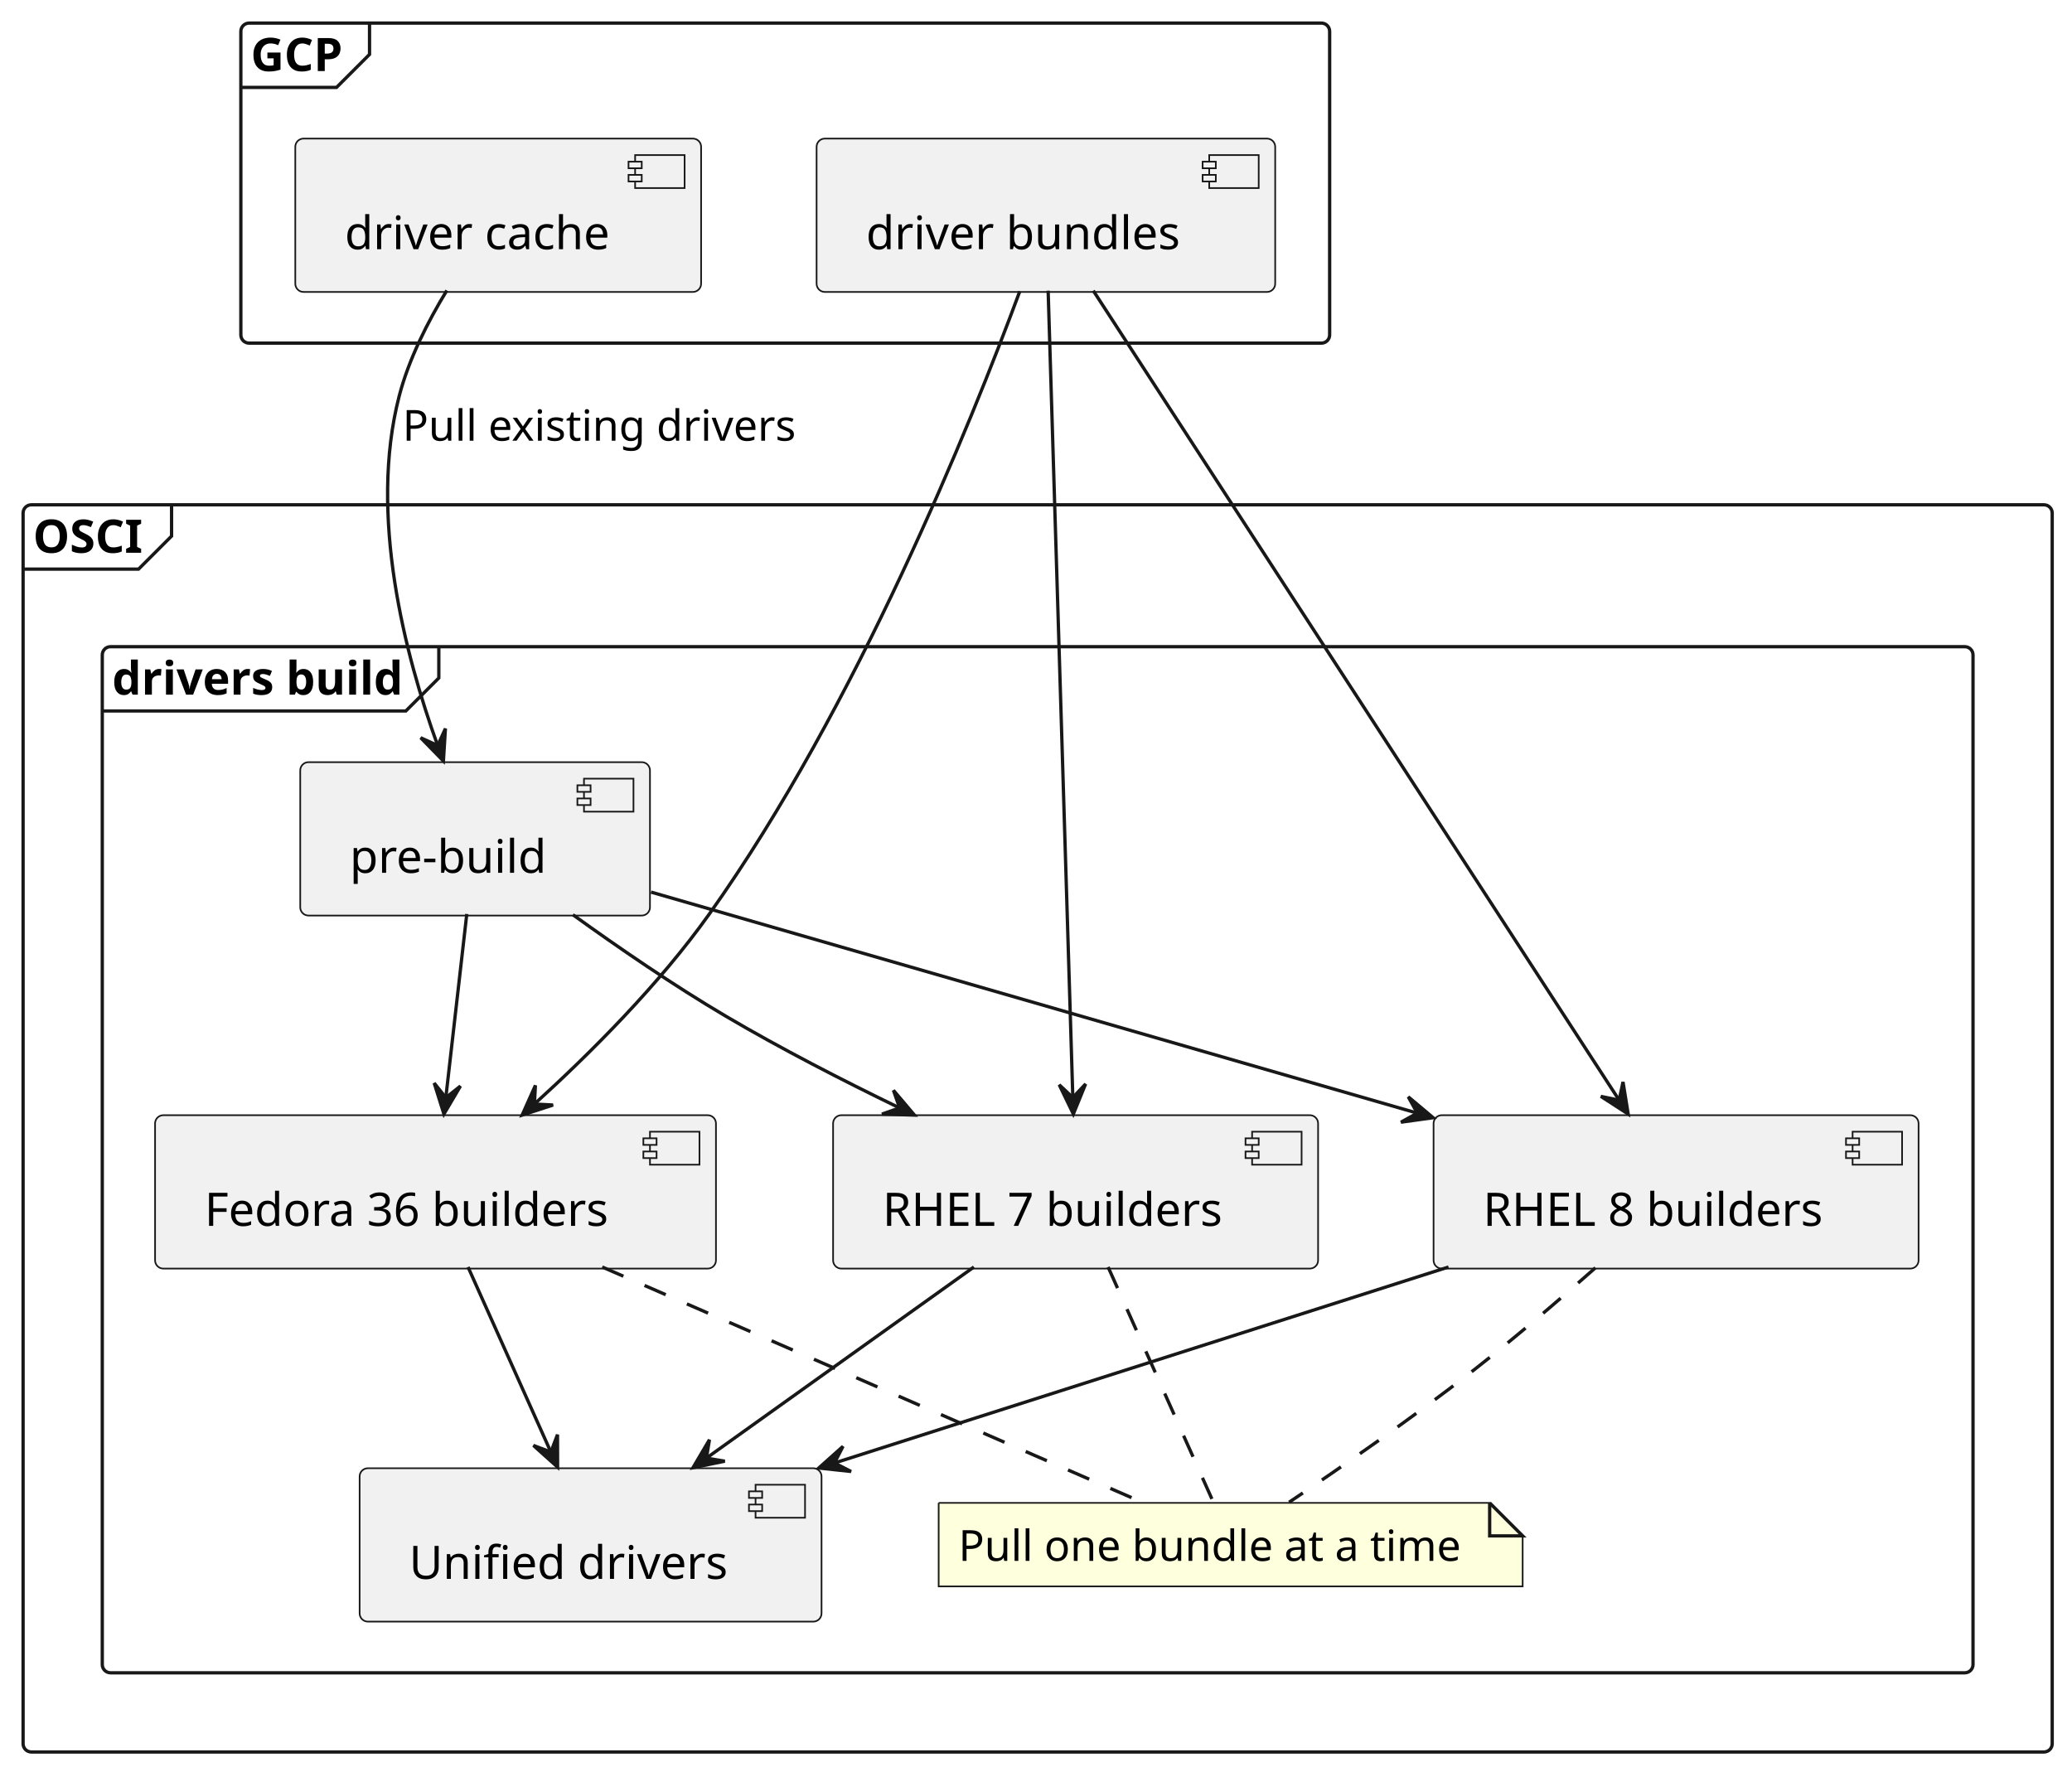
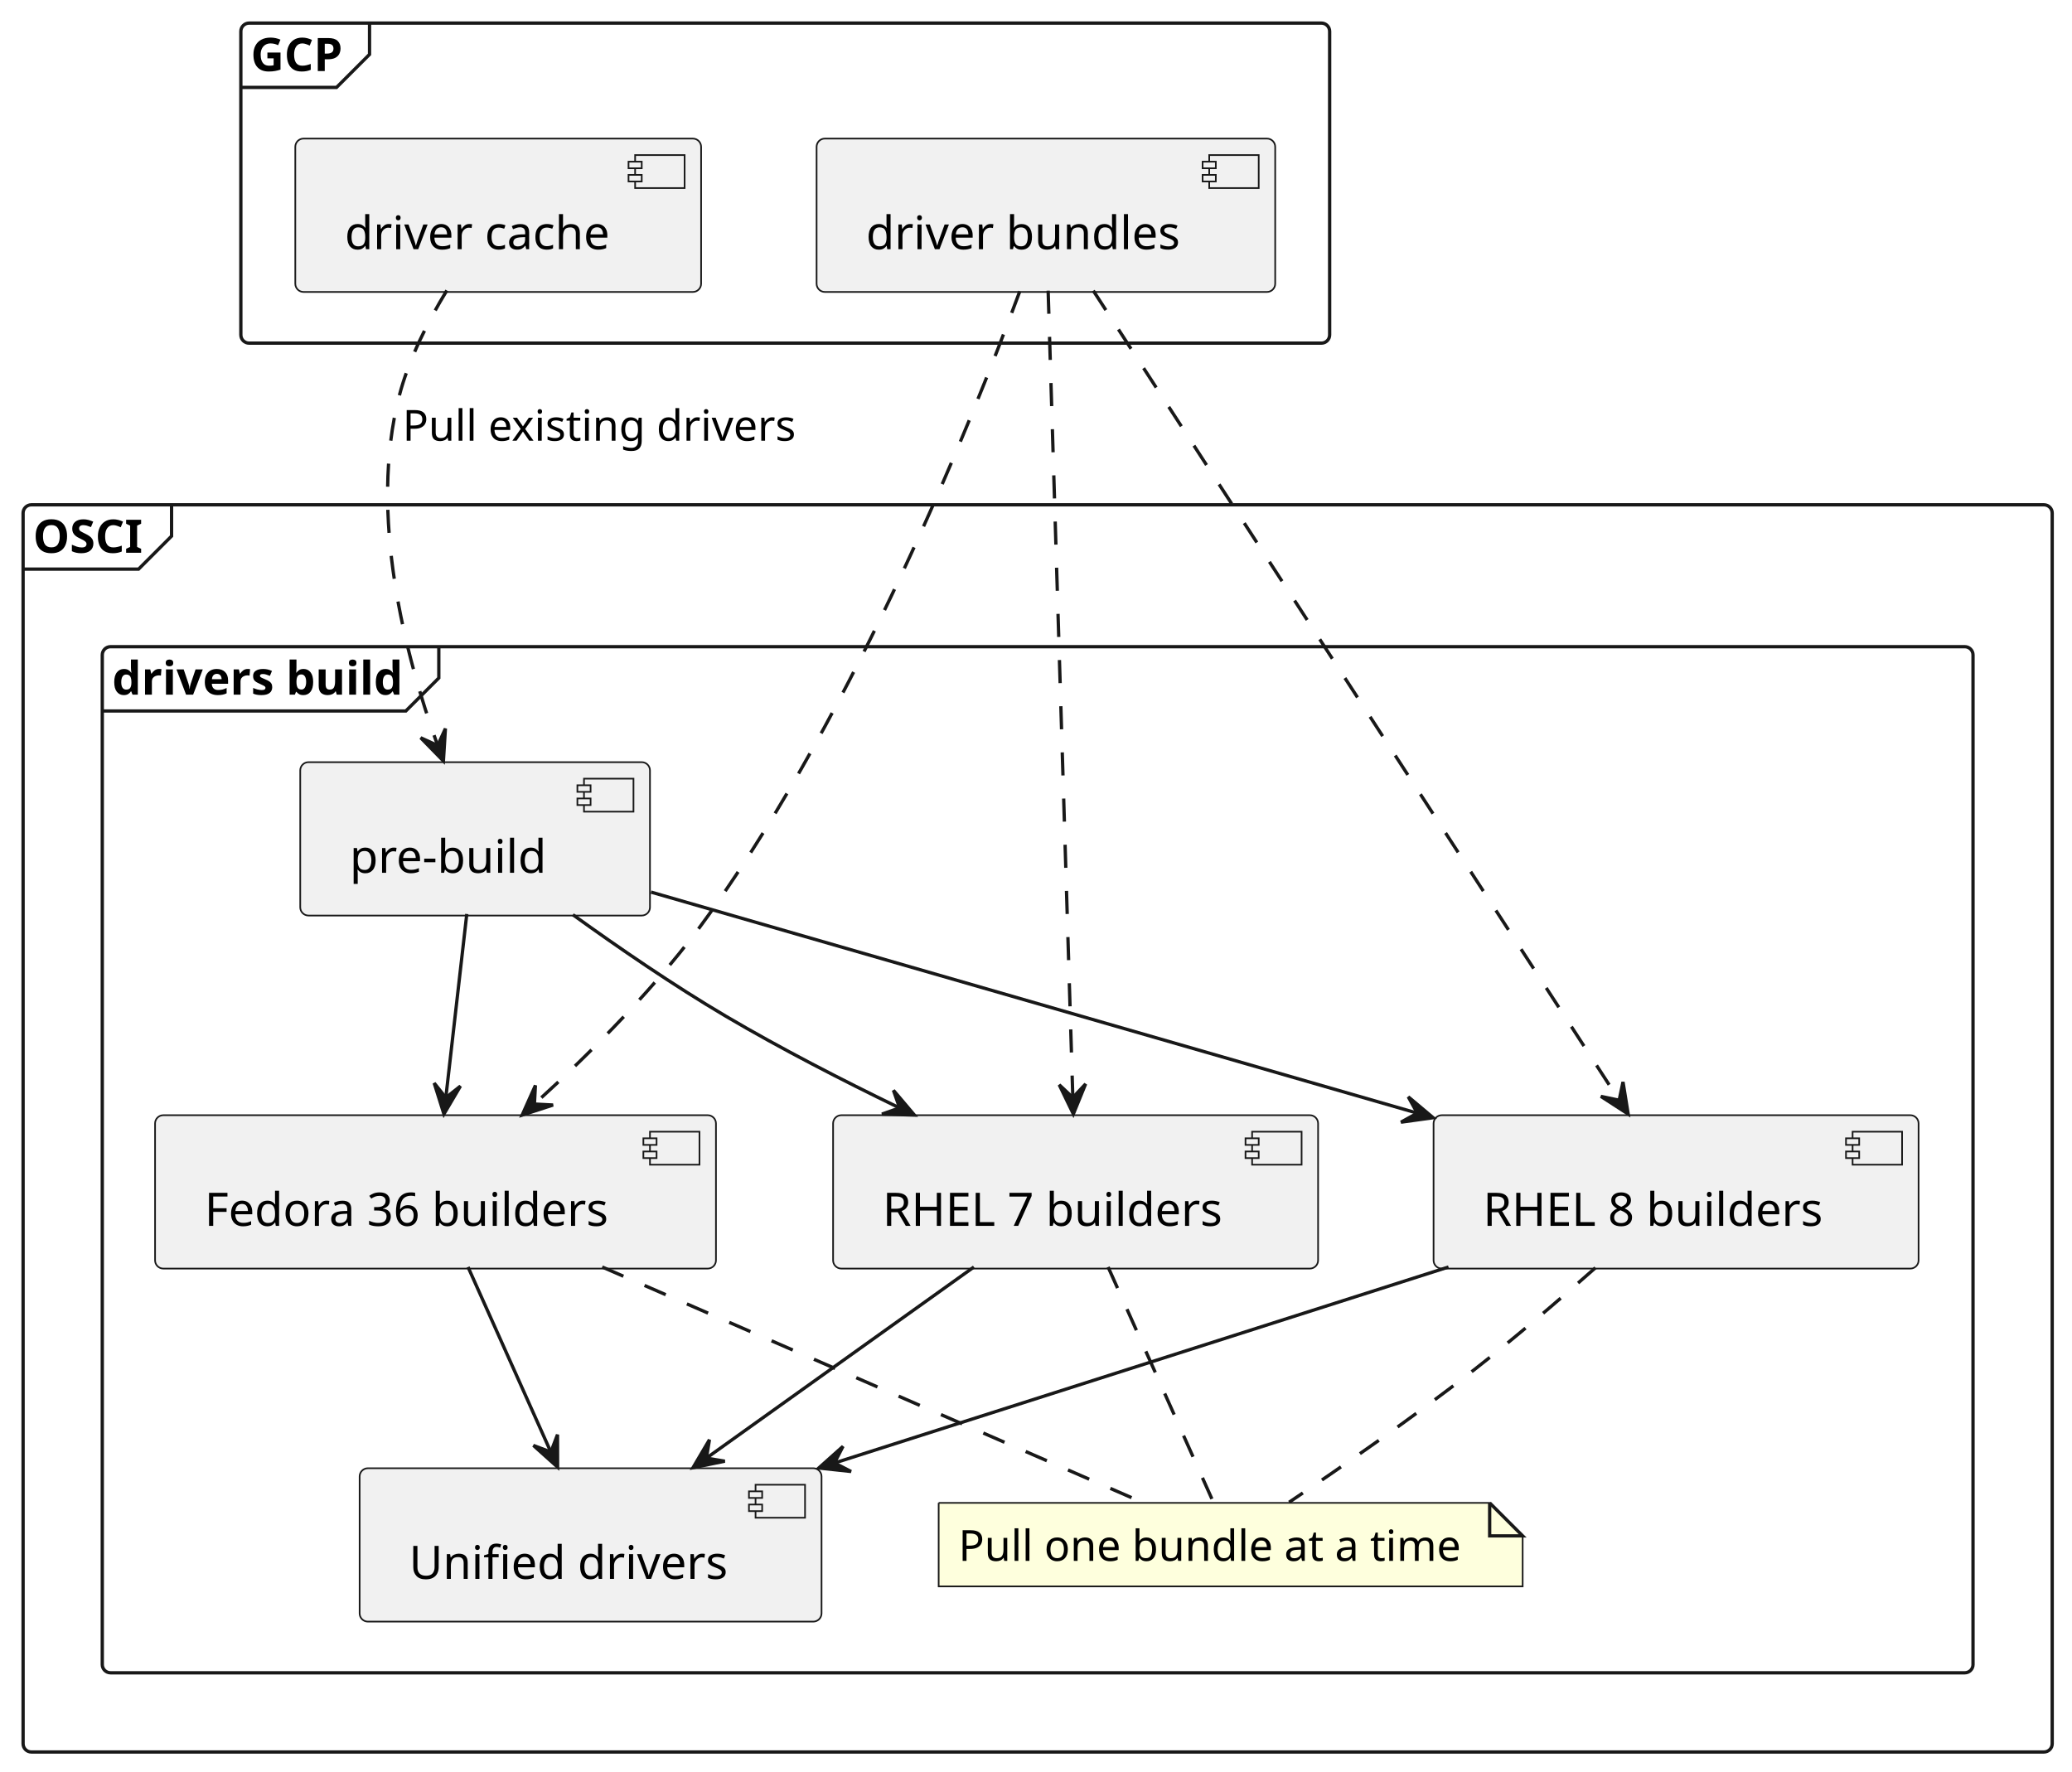
<svg xmlns="http://www.w3.org/2000/svg" contentStyleType="text/css" height="537px" preserveAspectRatio="none" style="width:628px;height:537px;background:#FFFFFF;" version="1.1" viewBox="0 0 628 537" width="628px" zoomAndPan="magnify">
  <defs />
  <g>
    <g id="cluster_GCP">
      <rect fill="none" height="97" rx="2.5" ry="2.5" style="stroke:#181818;stroke-width:1.0;" width="330" x="73" y="7" />
      <path d="M112,7 L112,16.488 L102,26.488 L73,26.488 " fill="none" style="stroke:#181818;stroke-width:1.0;" />
      <text fill="#000000" font-family="sans-serif" font-size="14" font-weight="bold" lengthAdjust="spacing" textLength="29" x="76" y="21.535">GCP</text>
    </g>
    <g id="cluster_OSCI">
      <rect fill="none" height="378" rx="2.5" ry="2.5" style="stroke:#181818;stroke-width:1.0;" width="615" x="7" y="153" />
      <path d="M52,153 L52,162.488 L42,172.488 L7,172.488 " fill="none" style="stroke:#181818;stroke-width:1.0;" />
      <text fill="#000000" font-family="sans-serif" font-size="14" font-weight="bold" lengthAdjust="spacing" textLength="35" x="10" y="167.535">OSCI</text>
    </g>
    <g id="cluster_drivers build">
      <rect fill="none" height="311" rx="2.5" ry="2.5" style="stroke:#181818;stroke-width:1.0;" width="567" x="31" y="196" />
      <path d="M133,196 L133,205.488 L123,215.488 L31,215.488 " fill="none" style="stroke:#181818;stroke-width:1.0;" />
      <text fill="#000000" font-family="sans-serif" font-size="14" font-weight="bold" lengthAdjust="spacing" textLength="92" x="34" y="210.535">drivers build</text>
    </g>
    <g id="elem_dcache">
      <rect fill="#F1F1F1" height="46.488" rx="2.5" ry="2.5" style="stroke:#181818;stroke-width:0.5;" width="123" x="89.5" y="42" />
      <rect fill="#F1F1F1" height="10" style="stroke:#181818;stroke-width:0.5;" width="15" x="192.5" y="47" />
      <rect fill="#F1F1F1" height="2" style="stroke:#181818;stroke-width:0.5;" width="4" x="190.5" y="49" />
      <rect fill="#F1F1F1" height="2" style="stroke:#181818;stroke-width:0.5;" width="4" x="190.5" y="53" />
      <text fill="#000000" font-family="sans-serif" font-size="14" lengthAdjust="spacing" textLength="83" x="104.5" y="75.535">driver cache</text>
    </g>
    <g id="elem_dbundles">
      <rect fill="#F1F1F1" height="46.488" rx="2.5" ry="2.5" style="stroke:#181818;stroke-width:0.5;" width="139" x="247.5" y="42" />
      <rect fill="#F1F1F1" height="10" style="stroke:#181818;stroke-width:0.5;" width="15" x="366.5" y="47" />
      <rect fill="#F1F1F1" height="2" style="stroke:#181818;stroke-width:0.5;" width="4" x="364.5" y="49" />
      <rect fill="#F1F1F1" height="2" style="stroke:#181818;stroke-width:0.5;" width="4" x="364.5" y="53" />
      <text fill="#000000" font-family="sans-serif" font-size="14" lengthAdjust="spacing" textLength="99" x="262.5" y="75.535">driver bundles</text>
    </g>
    <g id="elem_rhel7">
      <rect fill="#F1F1F1" height="46.488" rx="2.5" ry="2.5" style="stroke:#181818;stroke-width:0.5;" width="147" x="252.5" y="338" />
      <rect fill="#F1F1F1" height="10" style="stroke:#181818;stroke-width:0.5;" width="15" x="379.5" y="343" />
      <rect fill="#F1F1F1" height="2" style="stroke:#181818;stroke-width:0.5;" width="4" x="377.5" y="345" />
      <rect fill="#F1F1F1" height="2" style="stroke:#181818;stroke-width:0.5;" width="4" x="377.5" y="349" />
      <text fill="#000000" font-family="sans-serif" font-size="14" lengthAdjust="spacing" textLength="107" x="267.5" y="371.535">RHEL 7 builders</text>
    </g>
    <g id="elem_rhel8">
      <rect fill="#F1F1F1" height="46.488" rx="2.5" ry="2.5" style="stroke:#181818;stroke-width:0.5;" width="147" x="434.5" y="338" />
      <rect fill="#F1F1F1" height="10" style="stroke:#181818;stroke-width:0.5;" width="15" x="561.5" y="343" />
      <rect fill="#F1F1F1" height="2" style="stroke:#181818;stroke-width:0.5;" width="4" x="559.5" y="345" />
      <rect fill="#F1F1F1" height="2" style="stroke:#181818;stroke-width:0.5;" width="4" x="559.5" y="349" />
      <text fill="#000000" font-family="sans-serif" font-size="14" lengthAdjust="spacing" textLength="107" x="449.5" y="371.535">RHEL 8 builders</text>
    </g>
    <g id="elem_fc36">
      <rect fill="#F1F1F1" height="46.488" rx="2.5" ry="2.5" style="stroke:#181818;stroke-width:0.5;" width="170" x="47" y="338" />
      <rect fill="#F1F1F1" height="10" style="stroke:#181818;stroke-width:0.5;" width="15" x="197" y="343" />
      <rect fill="#F1F1F1" height="2" style="stroke:#181818;stroke-width:0.5;" width="4" x="195" y="345" />
      <rect fill="#F1F1F1" height="2" style="stroke:#181818;stroke-width:0.5;" width="4" x="195" y="349" />
      <text fill="#000000" font-family="sans-serif" font-size="14" lengthAdjust="spacing" textLength="130" x="62" y="371.535">Fedora 36 builders</text>
    </g>
    <g id="elem_unified">
      <rect fill="#F1F1F1" height="46.488" rx="2.5" ry="2.5" style="stroke:#181818;stroke-width:0.5;" width="140" x="109" y="445" />
      <rect fill="#F1F1F1" height="10" style="stroke:#181818;stroke-width:0.5;" width="15" x="229" y="450" />
      <rect fill="#F1F1F1" height="2" style="stroke:#181818;stroke-width:0.5;" width="4" x="227" y="452" />
      <rect fill="#F1F1F1" height="2" style="stroke:#181818;stroke-width:0.5;" width="4" x="227" y="456" />
      <text fill="#000000" font-family="sans-serif" font-size="14" lengthAdjust="spacing" textLength="100" x="124" y="478.535">Unified drivers</text>
    </g>
    <g id="elem_pullnote">
      <path d="M284.5,455.5 L284.5,480.81 L461.5,480.81 L461.5,465.5 L451.5,455.5 L284.5,455.5 " fill="#FEFFDD" style="stroke:#181818;stroke-width:0.5;" />
      <path d="M451.5,455.5 L451.5,465.5 L461.5,465.5 L451.5,455.5 " fill="#FEFFDD" style="stroke:#181818;stroke-width:1.0;" />
      <text fill="#000000" font-family="sans-serif" font-size="13" lengthAdjust="spacing" textLength="156" x="290.5" y="473.068">Pull one bundle at a time</text>
    </g>
    <g id="elem_pre-build">
      <rect fill="#F1F1F1" height="46.488" rx="2.5" ry="2.5" style="stroke:#181818;stroke-width:0.5;" width="106" x="91" y="231" />
      <rect fill="#F1F1F1" height="10" style="stroke:#181818;stroke-width:0.5;" width="15" x="177" y="236" />
      <rect fill="#F1F1F1" height="2" style="stroke:#181818;stroke-width:0.5;" width="4" x="175" y="238" />
      <rect fill="#F1F1F1" height="2" style="stroke:#181818;stroke-width:0.5;" width="4" x="175" y="242" />
      <text fill="#000000" font-family="sans-serif" font-size="14" lengthAdjust="spacing" textLength="66" x="106" y="264.535">pre-build</text>
    </g>
    <g id="link_dcache_pre-build">
-       <path d="M135.43,88.03 C129.7,97.42 123.91,108.79 121,120 C111.65,156.09 122.8,198.69 132.59,225.77 " fill="none" id="dcache-to-pre-build" style="stroke:#181818;stroke-width:1.0;" />
+       <path d="M135.43,88.03 C129.7,97.42 123.91,108.79 121,120 C111.65,156.09 122.8,198.69 132.59,225.77 " fill="none" id="dcache-to-pre-build" style="stroke:#181818;stroke-width:1.0;stroke-dasharray:7.0,7.0;" />
      <polygon fill="#181818" points="134.39,230.64,135.001,220.81,132.647,225.954,127.503,223.599,134.39,230.64" style="stroke:#181818;stroke-width:1.0;" />
      <text fill="#000000" font-family="sans-serif" font-size="13" lengthAdjust="spacing" textLength="125" x="122" y="133.568">Pull existing drivers</text>
    </g>
    <g id="link_pre-build_rhel7">
      <path d="M173.63,277.24 C187.4,287.16 204.2,298.69 220,308 C236.63,317.8 255.36,327.42 272.4,335.68 " fill="none" id="pre-build-to-rhel7" style="stroke:#181818;stroke-width:1.0;" />
      <polygon fill="#181818" points="277.16,337.97,270.793,330.456,272.657,335.797,267.316,337.661,277.16,337.97" style="stroke:#181818;stroke-width:1.0;" />
    </g>
    <g id="link_pre-build_rhel8">
      <path d="M197.32,270.38 C258.45,288.01 359.24,317.09 429.37,337.32 " fill="none" id="pre-build-to-rhel8" style="stroke:#181818;stroke-width:1.0;" />
      <polygon fill="#181818" points="434.37,338.76,426.828,332.427,429.565,337.377,424.615,340.115,434.37,338.76" style="stroke:#181818;stroke-width:1.0;" />
    </g>
    <g id="link_pre-build_fc36">
      <path d="M141.48,277.01 C139.64,293.14 137.13,315.15 135.15,332.45 " fill="none" id="pre-build-to-fc36" style="stroke:#181818;stroke-width:1.0;" />
      <polygon fill="#181818" points="134.55,337.66,139.552,329.176,135.121,332.693,131.604,328.262,134.55,337.66" style="stroke:#181818;stroke-width:1.0;" />
    </g>
    <g id="link_dbundles_rhel7">
-       <path d="M317.68,88.1 C319.3,140.99 323.39,274.75 325.16,332.62 " fill="none" id="dbundles-to-rhel7" style="stroke:#181818;stroke-width:1.0;" />
+       <path d="M317.68,88.1 C319.3,140.99 323.39,274.75 325.16,332.62 " fill="none" id="dbundles-to-rhel7" style="stroke:#181818;stroke-width:1.0;stroke-dasharray:7.0,7.0;" />
      <polygon fill="#181818" points="325.32,337.65,329.035,328.529,325.163,332.652,321.039,328.78,325.32,337.65" style="stroke:#181818;stroke-width:1.0;" />
    </g>
    <g id="link_dbundles_rhel8">
-       <path d="M331.36,88.1 C365.85,141.2 453.31,275.82 490.66,333.31 " fill="none" id="dbundles-to-rhel8" style="stroke:#181818;stroke-width:1.0;" />
+       <path d="M331.36,88.1 C365.85,141.2 453.31,275.82 490.66,333.31 " fill="none" id="dbundles-to-rhel8" style="stroke:#181818;stroke-width:1.0;stroke-dasharray:7.0,7.0;" />
      <polygon fill="#181818" points="493.48,337.65,491.916,327.926,490.75,333.461,485.214,332.295,493.48,337.65" style="stroke:#181818;stroke-width:1.0;" />
    </g>
    <g id="link_dbundles_fc36">
-       <path d="M309.09,88.28 C294.28,128.28 259.78,213.99 215,277 C199.85,298.31 179.04,319.11 162.05,334.55 " fill="none" id="dbundles-to-fc36" style="stroke:#181818;stroke-width:1.0;" />
+       <path d="M309.09,88.28 C294.28,128.28 259.78,213.99 215,277 C199.85,298.31 179.04,319.11 162.05,334.55 " fill="none" id="dbundles-to-fc36" style="stroke:#181818;stroke-width:1.0;stroke-dasharray:7.0,7.0;" />
      <polygon fill="#181818" points="158.26,337.96,167.625,334.913,161.976,334.615,162.274,328.966,158.26,337.96" style="stroke:#181818;stroke-width:1.0;" />
    </g>
    <g id="link_rhel7_unified">
      <path d="M295.18,384.01 C271.55,400.89 238.9,424.22 214.23,441.84 " fill="none" id="rhel7-to-unified" style="stroke:#181818;stroke-width:1.0;" />
      <polygon fill="#181818" points="210.03,444.84,219.678,442.861,214.098,441.933,215.026,436.352,210.03,444.84" style="stroke:#181818;stroke-width:1.0;" />
    </g>
    <g id="link_rhel8_unified">
      <path d="M439.03,384.01 C384.62,401.38 308.86,425.55 253.15,443.34 " fill="none" id="rhel8-to-unified" style="stroke:#181818;stroke-width:1.0;" />
      <polygon fill="#181818" points="248.16,444.93,257.952,445.985,252.92,443.4,255.505,438.368,248.16,444.93" style="stroke:#181818;stroke-width:1.0;" />
    </g>
    <g id="link_fc36_unified">
      <path d="M141.85,384.01 C149.14,400.28 159.09,422.53 166.87,439.9 " fill="none" id="fc36-to-unified" style="stroke:#181818;stroke-width:1.0;" />
      <polygon fill="#181818" points="169,444.66,168.969,434.811,166.955,440.098,161.668,438.084,169,444.66" style="stroke:#181818;stroke-width:1.0;" />
    </g>
    <g id="link_rhel7_pullnote">
      <path d="M335.85,384.01 C345.6,405.78 360.13,438.25 367.81,455.41 " fill="none" id="rhel7-pullnote" style="stroke:#181818;stroke-width:1.0;stroke-dasharray:7.0,7.0;" />
    </g>
    <g id="link_rhel8_pullnote">
      <path d="M483.56,384.25 C472.6,393.96 459.37,405.32 447,415 C428.33,429.61 405.94,445.08 390.71,455.31 " fill="none" id="rhel8-pullnote" style="stroke:#181818;stroke-width:1.0;stroke-dasharray:7.0,7.0;" />
    </g>
    <g id="link_fc36_pullnote">
      <path d="M182.52,384.01 C232.49,405.78 307.02,438.25 346.4,455.41 " fill="none" id="fc36-pullnote" style="stroke:#181818;stroke-width:1.0;stroke-dasharray:7.0,7.0;" />
    </g>
  </g>
</svg>
